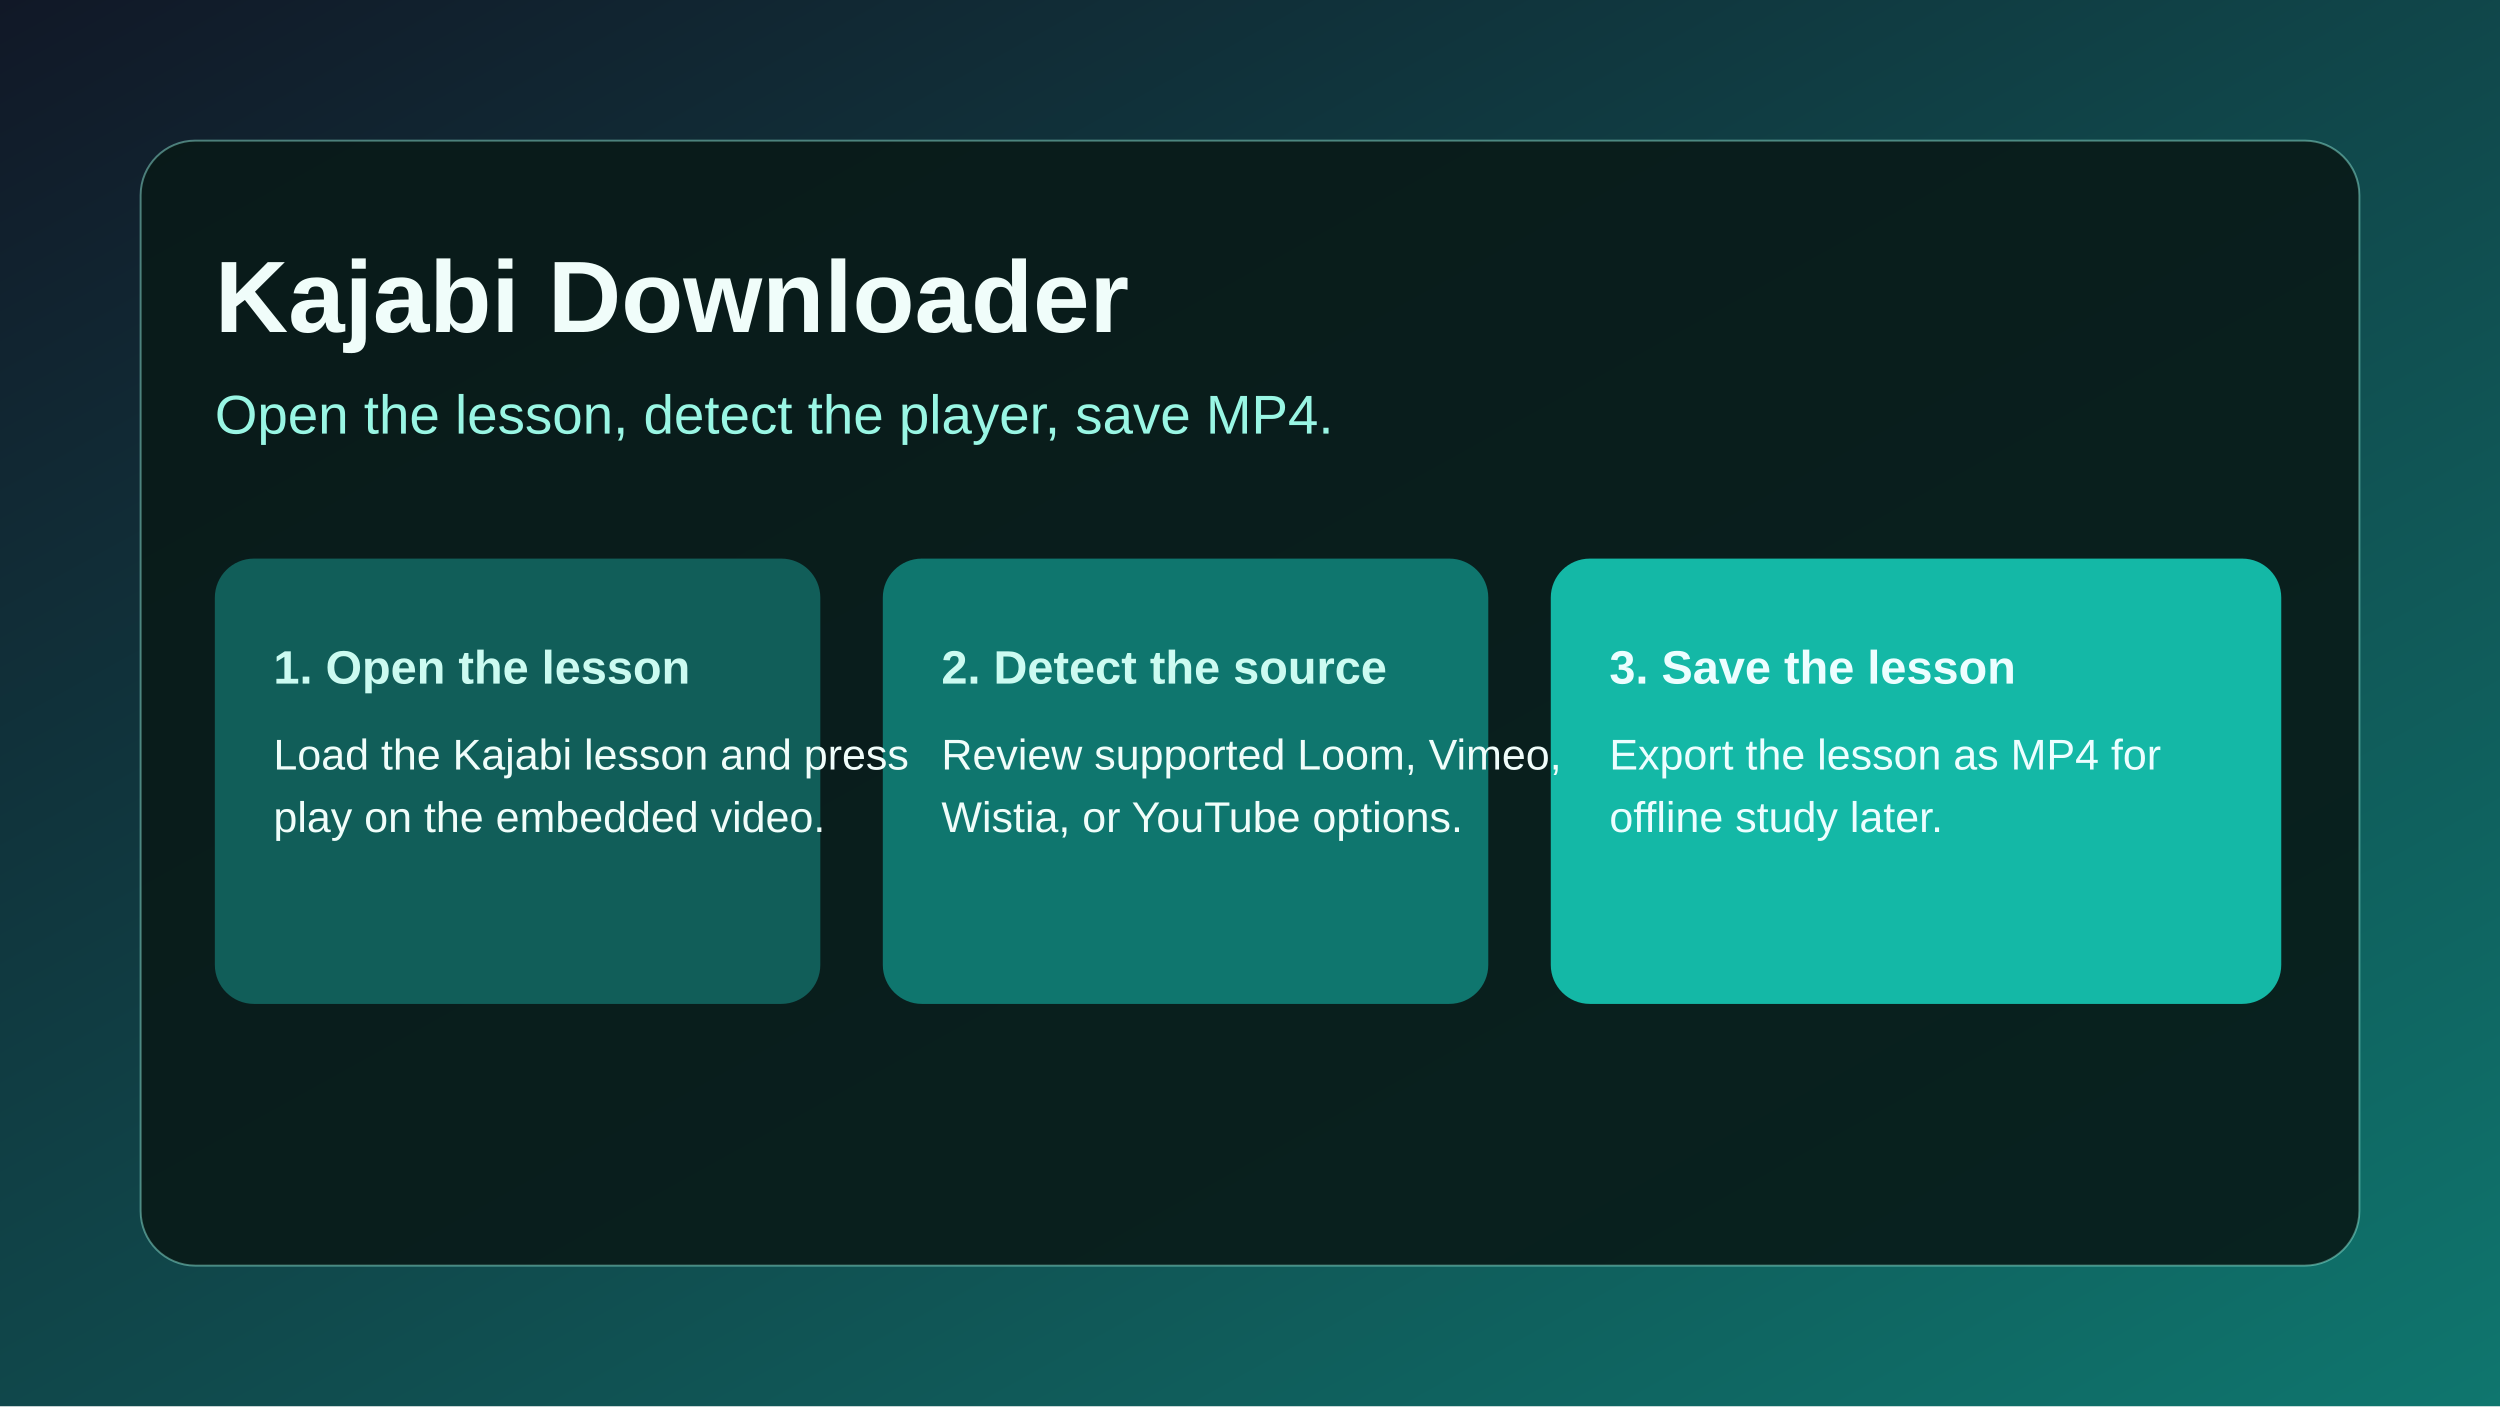
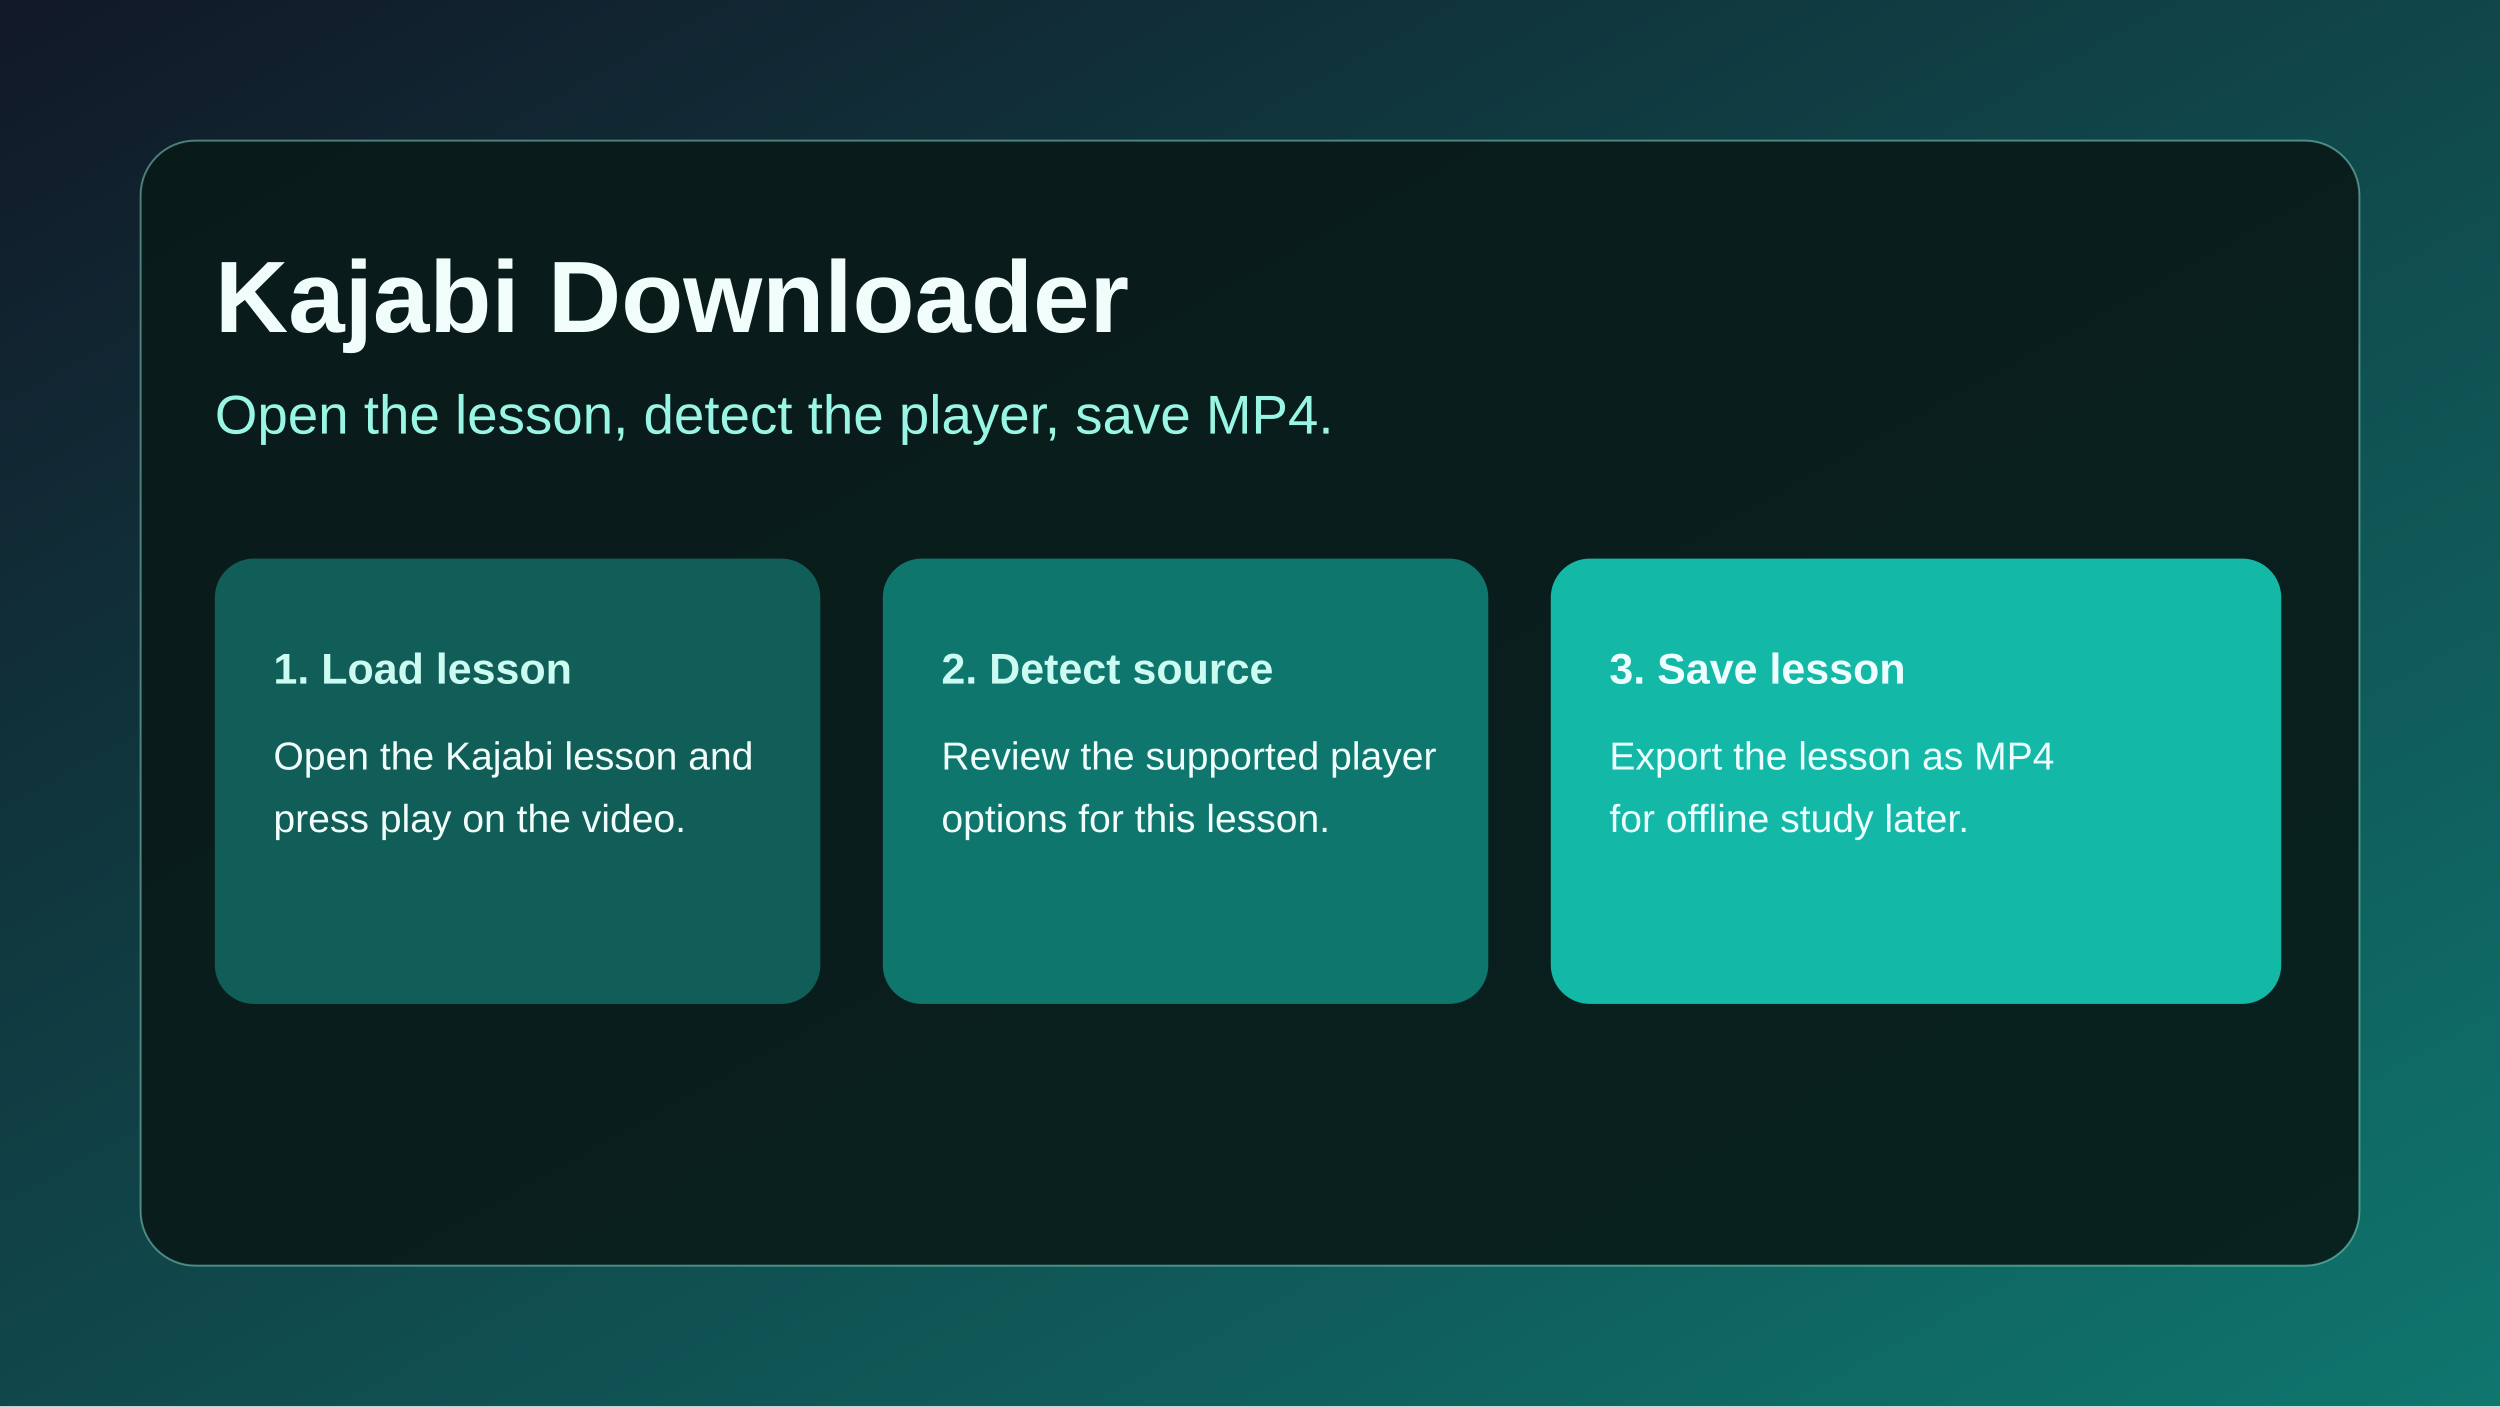
<svg xmlns="http://www.w3.org/2000/svg" width="1280" height="720" viewBox="0 0 1280 720" role="img" aria-labelledby="title desc">
  <defs>
    <linearGradient id="bg" x1="0" x2="1" y1="0" y2="1">
      <stop offset="0%" stop-color="#111827" />
      <stop offset="100%" stop-color="#0f766e" />
    </linearGradient>
  </defs>
  <rect width="1280" height="720" fill="url(#bg)" />
  <rect x="72" y="72" width="1136" height="576" rx="28" fill="#081a18" fill-opacity="0.9" stroke="#99f6e4" stroke-opacity="0.45" />
  <text x="110" y="170" fill="#f0fdfa" font-family="Segoe UI, Arial, sans-serif" font-size="52" font-weight="700">Kajabi Downloader</text>
  <text x="110" y="222" fill="#99f6e4" font-family="Segoe UI, Arial, sans-serif" font-size="28">Open the lesson, detect the player, save MP4.</text>
  <rect x="110" y="286" width="310" height="228" rx="20" fill="#115e59" />
  <rect x="452" y="286" width="310" height="228" rx="20" fill="#0f766e" />
  <rect x="794" y="286" width="374" height="228" rx="20" fill="#14b8a6" />
-   <text x="140" y="350" fill="#ccfbf1" font-family="Segoe UI, Arial, sans-serif" font-size="24" font-weight="700">1. Open the lesson</text>
-   <text x="140" y="394" fill="#f0fdfa" font-family="Segoe UI, Arial, sans-serif" font-size="22">Load the Kajabi lesson and press</text>
-   <text x="140" y="426" fill="#f0fdfa" font-family="Segoe UI, Arial, sans-serif" font-size="22">play on the embedded video.</text>
-   <text x="482" y="350" fill="#ccfbf1" font-family="Segoe UI, Arial, sans-serif" font-size="24" font-weight="700">2. Detect the source</text>
-   <text x="482" y="394" fill="#f0fdfa" font-family="Segoe UI, Arial, sans-serif" font-size="22">Review supported Loom, Vimeo,</text>
-   <text x="482" y="426" fill="#f0fdfa" font-family="Segoe UI, Arial, sans-serif" font-size="22">Wistia, or YouTube options.</text>
-   <text x="824" y="350" fill="#ecfeff" font-family="Segoe UI, Arial, sans-serif" font-size="24" font-weight="700">3. Save the lesson</text>
-   <text x="824" y="394" fill="#ecfeff" font-family="Segoe UI, Arial, sans-serif" font-size="22">Export the lesson as MP4 for</text>
-   <text x="824" y="426" fill="#ecfeff" font-family="Segoe UI, Arial, sans-serif" font-size="22">offline study later.</text>
+   <text x="140" y="350" fill="#ccfbf1" font-family="Segoe UI, Arial, sans-serif" font-size="22" font-weight="700">1. Load lesson</text>
+   <text x="140" y="394" fill="#f0fdfa" font-family="Segoe UI, Arial, sans-serif" font-size="20">Open the Kajabi lesson and</text>
+   <text x="140" y="426" fill="#f0fdfa" font-family="Segoe UI, Arial, sans-serif" font-size="20">press play on the video.</text>
+   <text x="482" y="350" fill="#ccfbf1" font-family="Segoe UI, Arial, sans-serif" font-size="22" font-weight="700">2. Detect source</text>
+   <text x="482" y="394" fill="#f0fdfa" font-family="Segoe UI, Arial, sans-serif" font-size="20">Review the supported player</text>
+   <text x="482" y="426" fill="#f0fdfa" font-family="Segoe UI, Arial, sans-serif" font-size="20">options for this lesson.</text>
+   <text x="824" y="350" fill="#ecfeff" font-family="Segoe UI, Arial, sans-serif" font-size="22" font-weight="700">3. Save lesson</text>
+   <text x="824" y="394" fill="#ecfeff" font-family="Segoe UI, Arial, sans-serif" font-size="20">Export the lesson as MP4</text>
+   <text x="824" y="426" fill="#ecfeff" font-family="Segoe UI, Arial, sans-serif" font-size="20">for offline study later.</text>
</svg>
